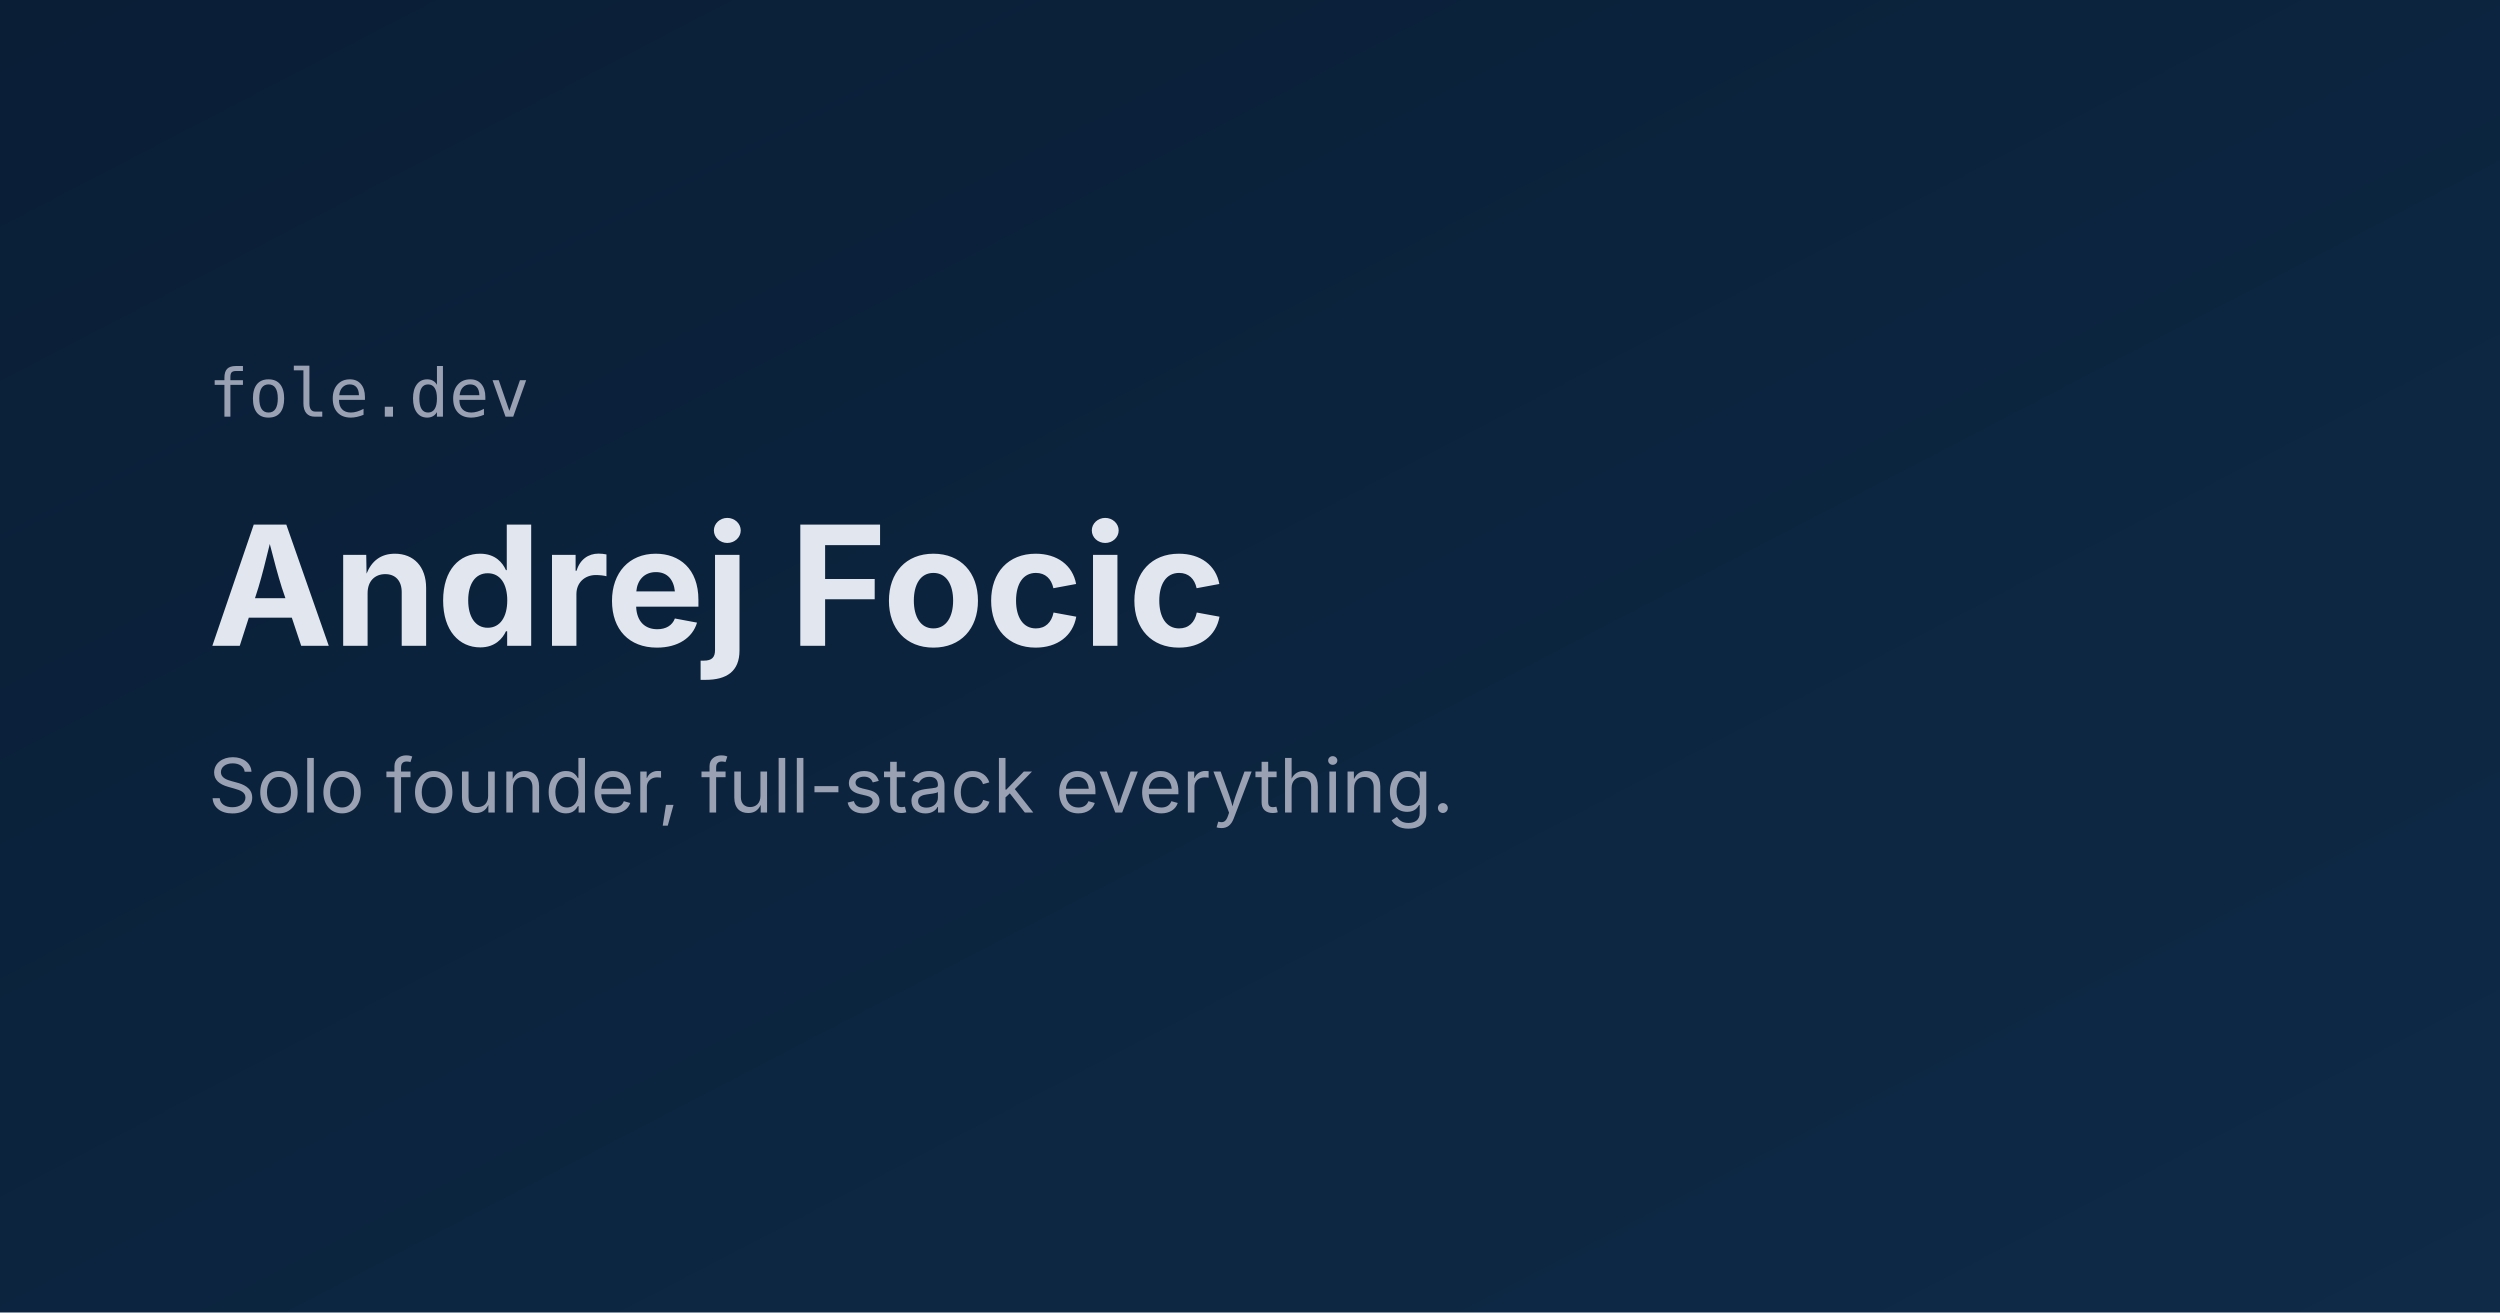
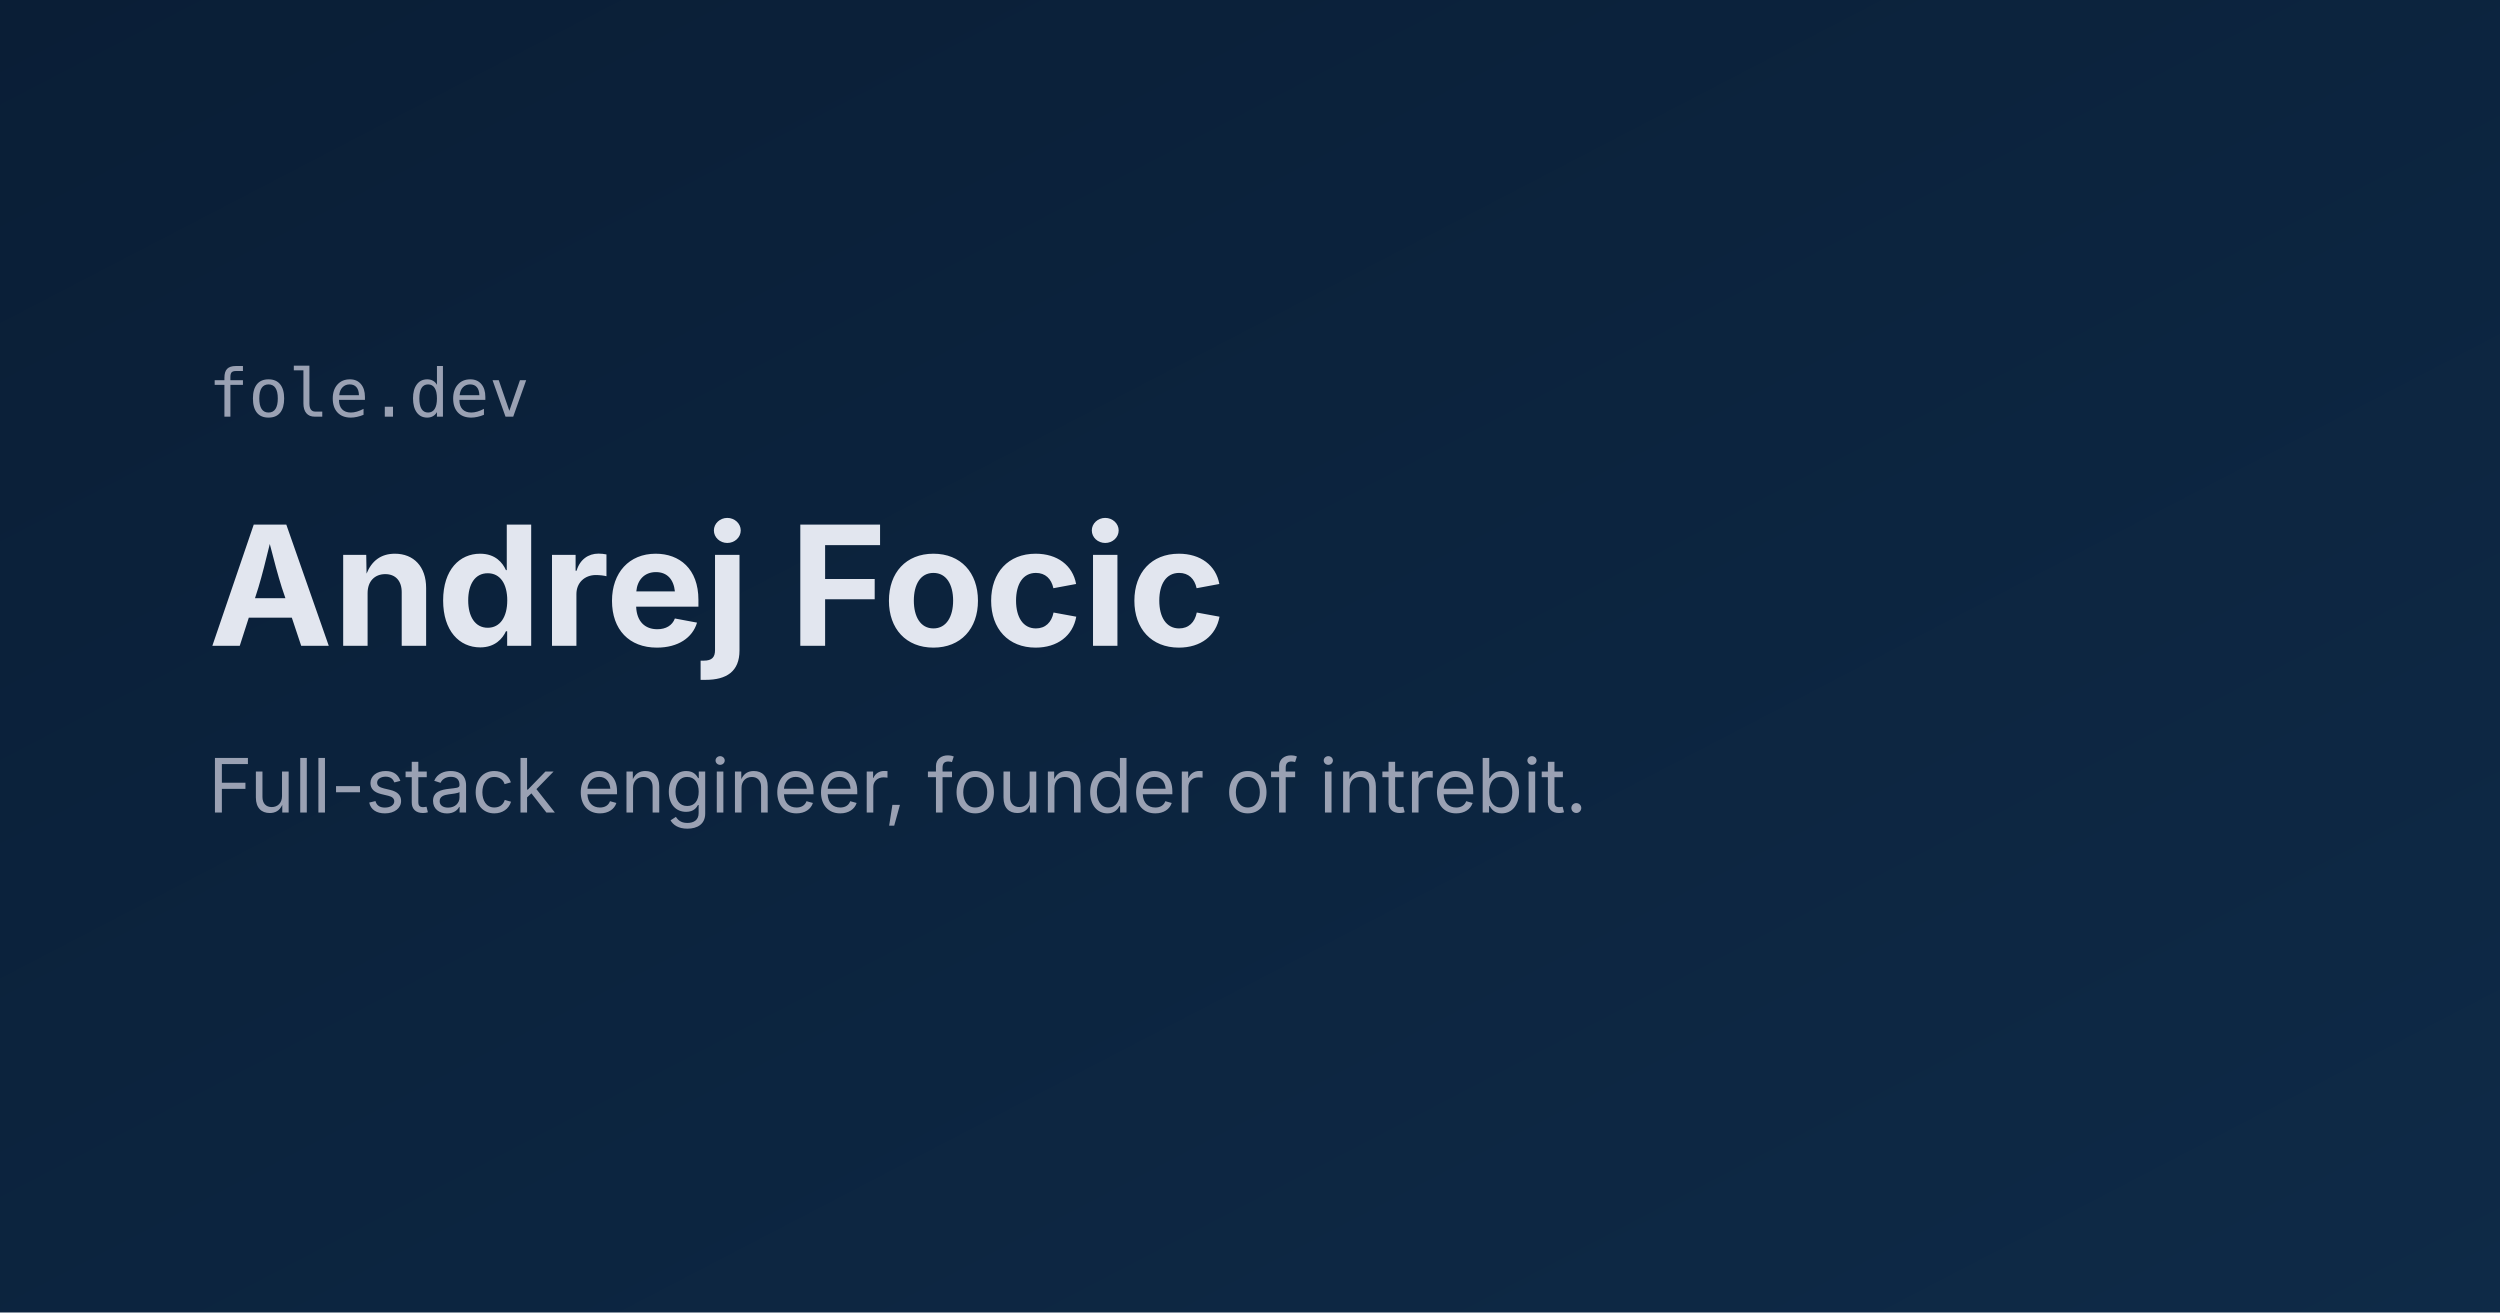
<svg xmlns="http://www.w3.org/2000/svg" width="1200" height="630" viewBox="0 0 1200 630" role="img" aria-labelledby="title desc">
  <defs>
    <linearGradient id="bg" x1="0%" y1="0%" x2="100%" y2="100%">
      <stop offset="0%" stop-color="#0a1e36" />
      <stop offset="100%" stop-color="#0e2a47" />
    </linearGradient>
  </defs>
  <rect width="1200" height="630" fill="url(#bg)" />
  <text x="100" y="200" fill="#9aa1b3" font-size="32" font-family="SF Mono, Menlo, Monaco, Consolas, monospace">fole.dev</text>
  <text x="100" y="310" fill="#e2e6ef" font-size="80" font-weight="700" font-family="system-ui, -apple-system, sans-serif">Andrej Focic</text>
-   <text x="100" y="390" fill="#9aa1b3" font-size="36" font-family="system-ui, -apple-system, sans-serif">Solo founder, full-stack everything.</text>
+   <text x="100" y="390" fill="#9aa1b3" font-size="36" font-family="system-ui, -apple-system, sans-serif">Full-stack engineer, founder of intrebit.</text>
</svg>
